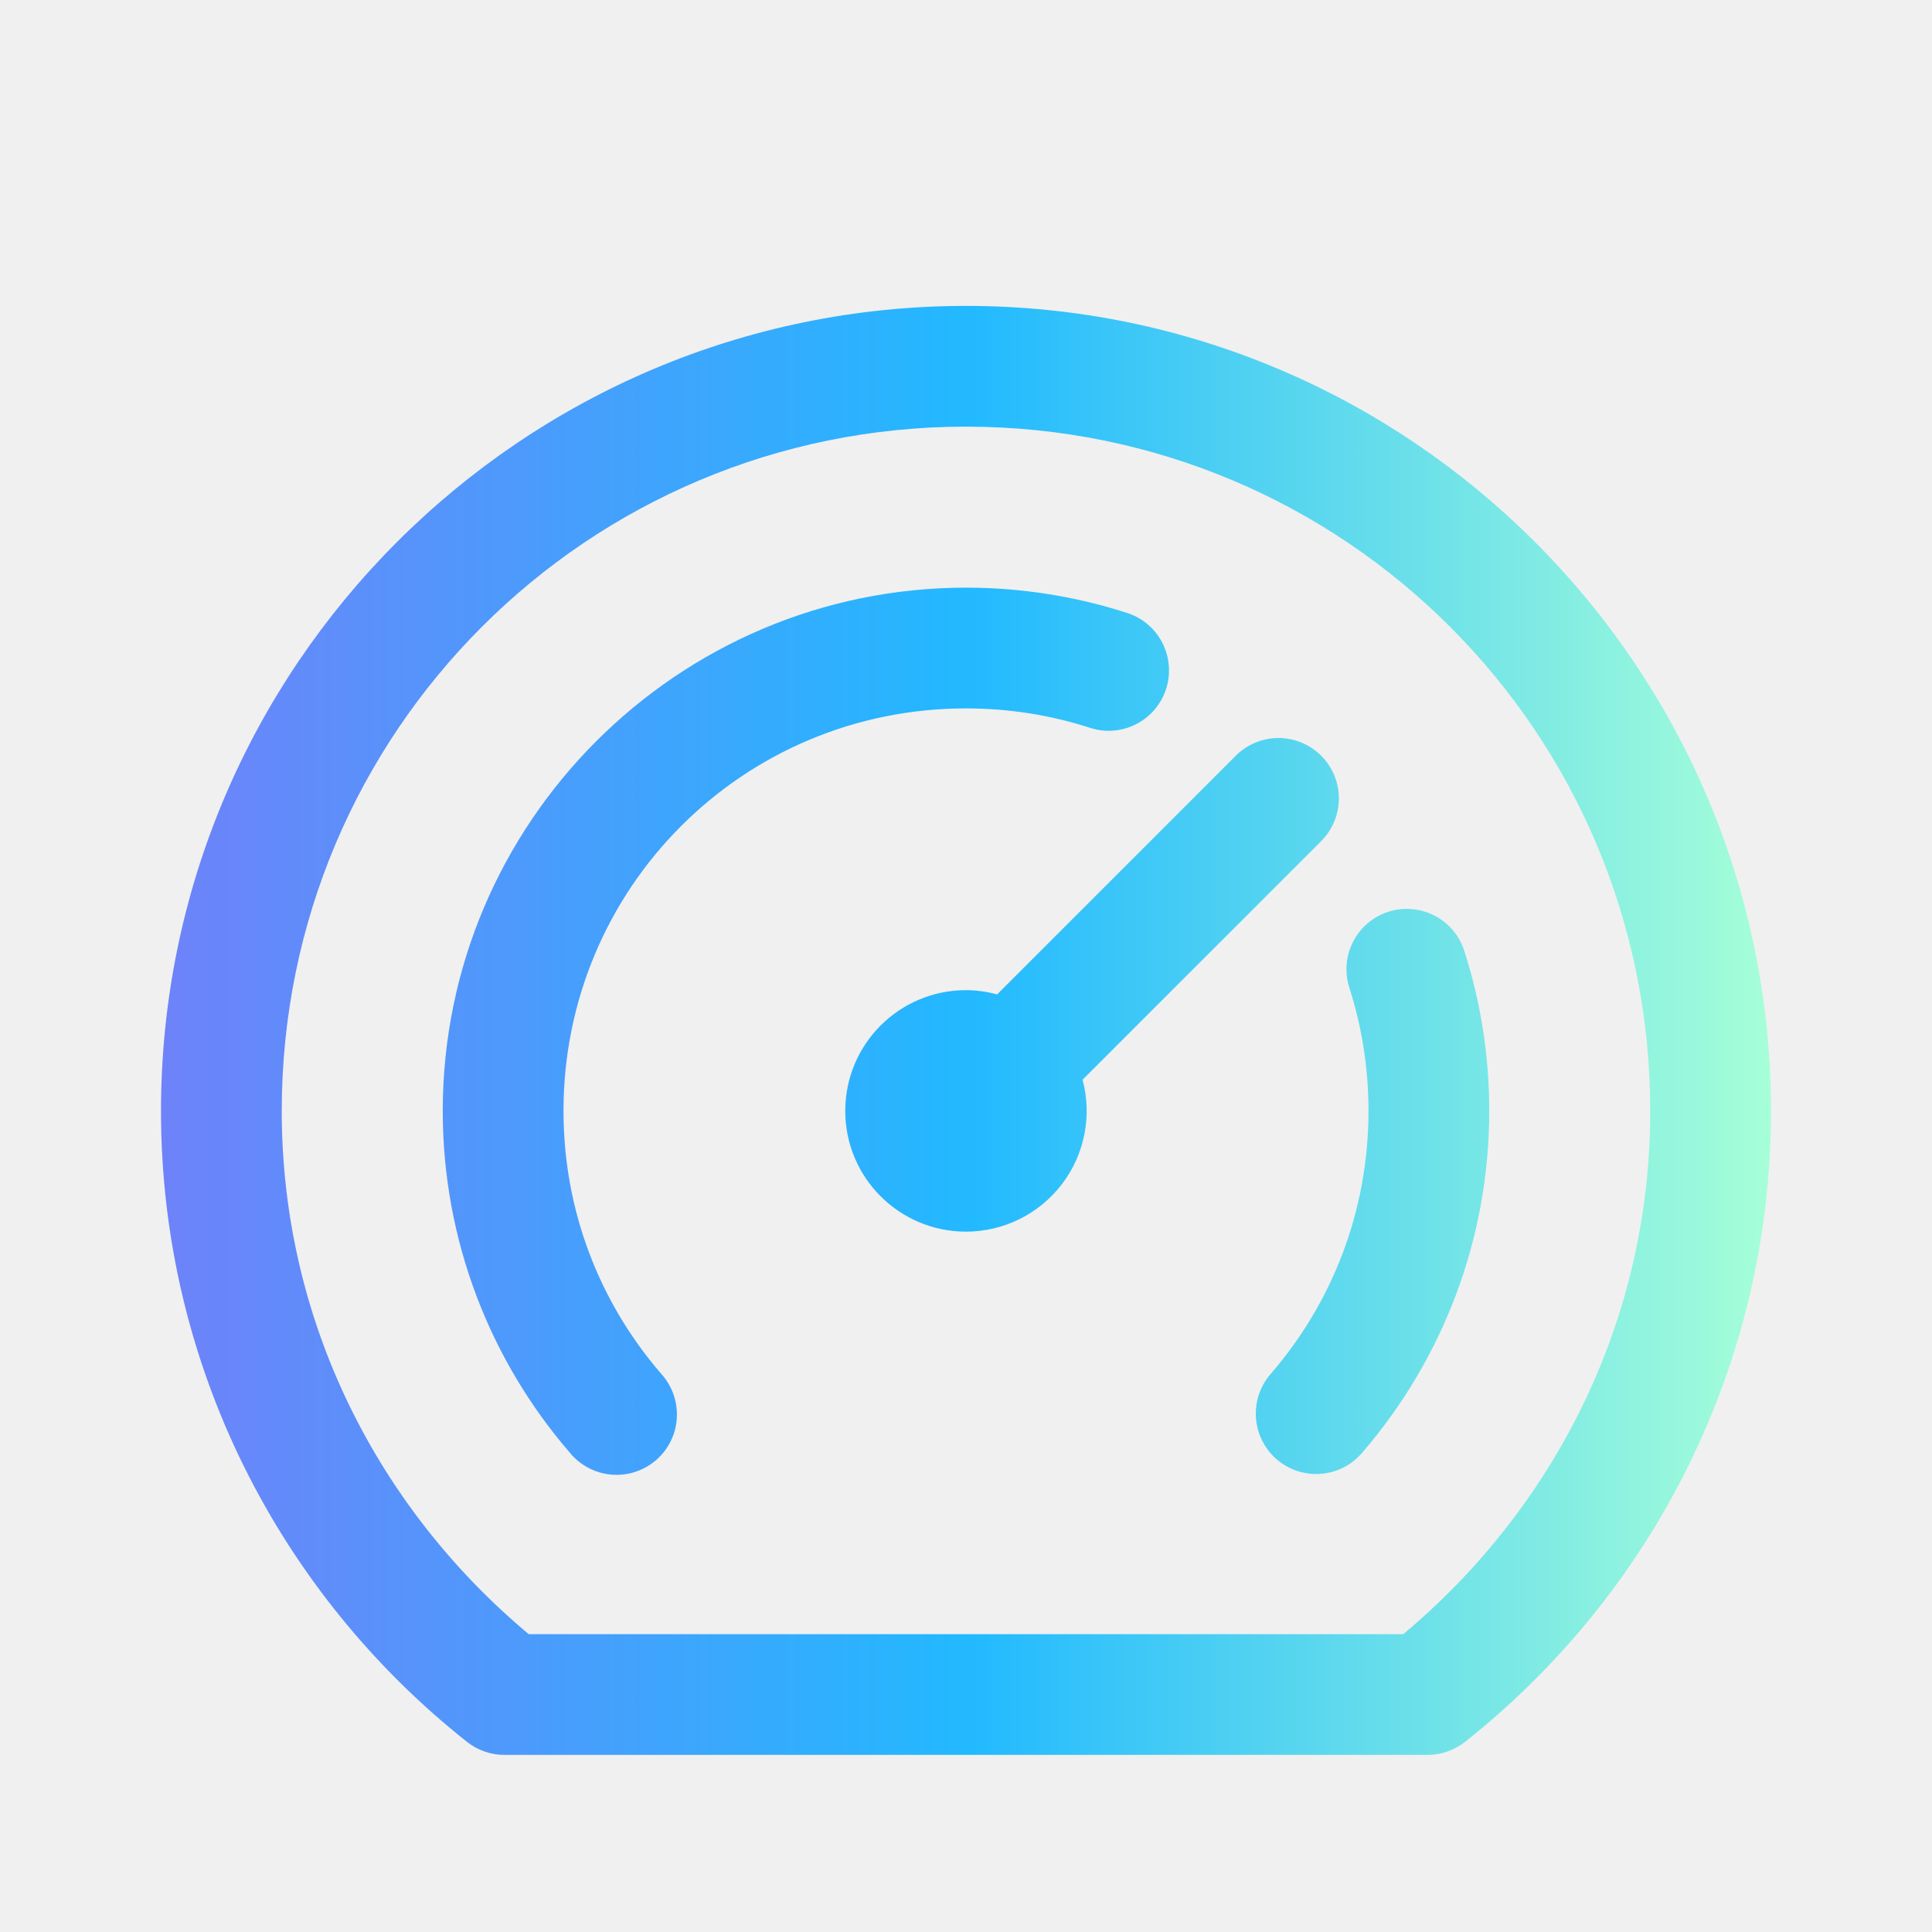
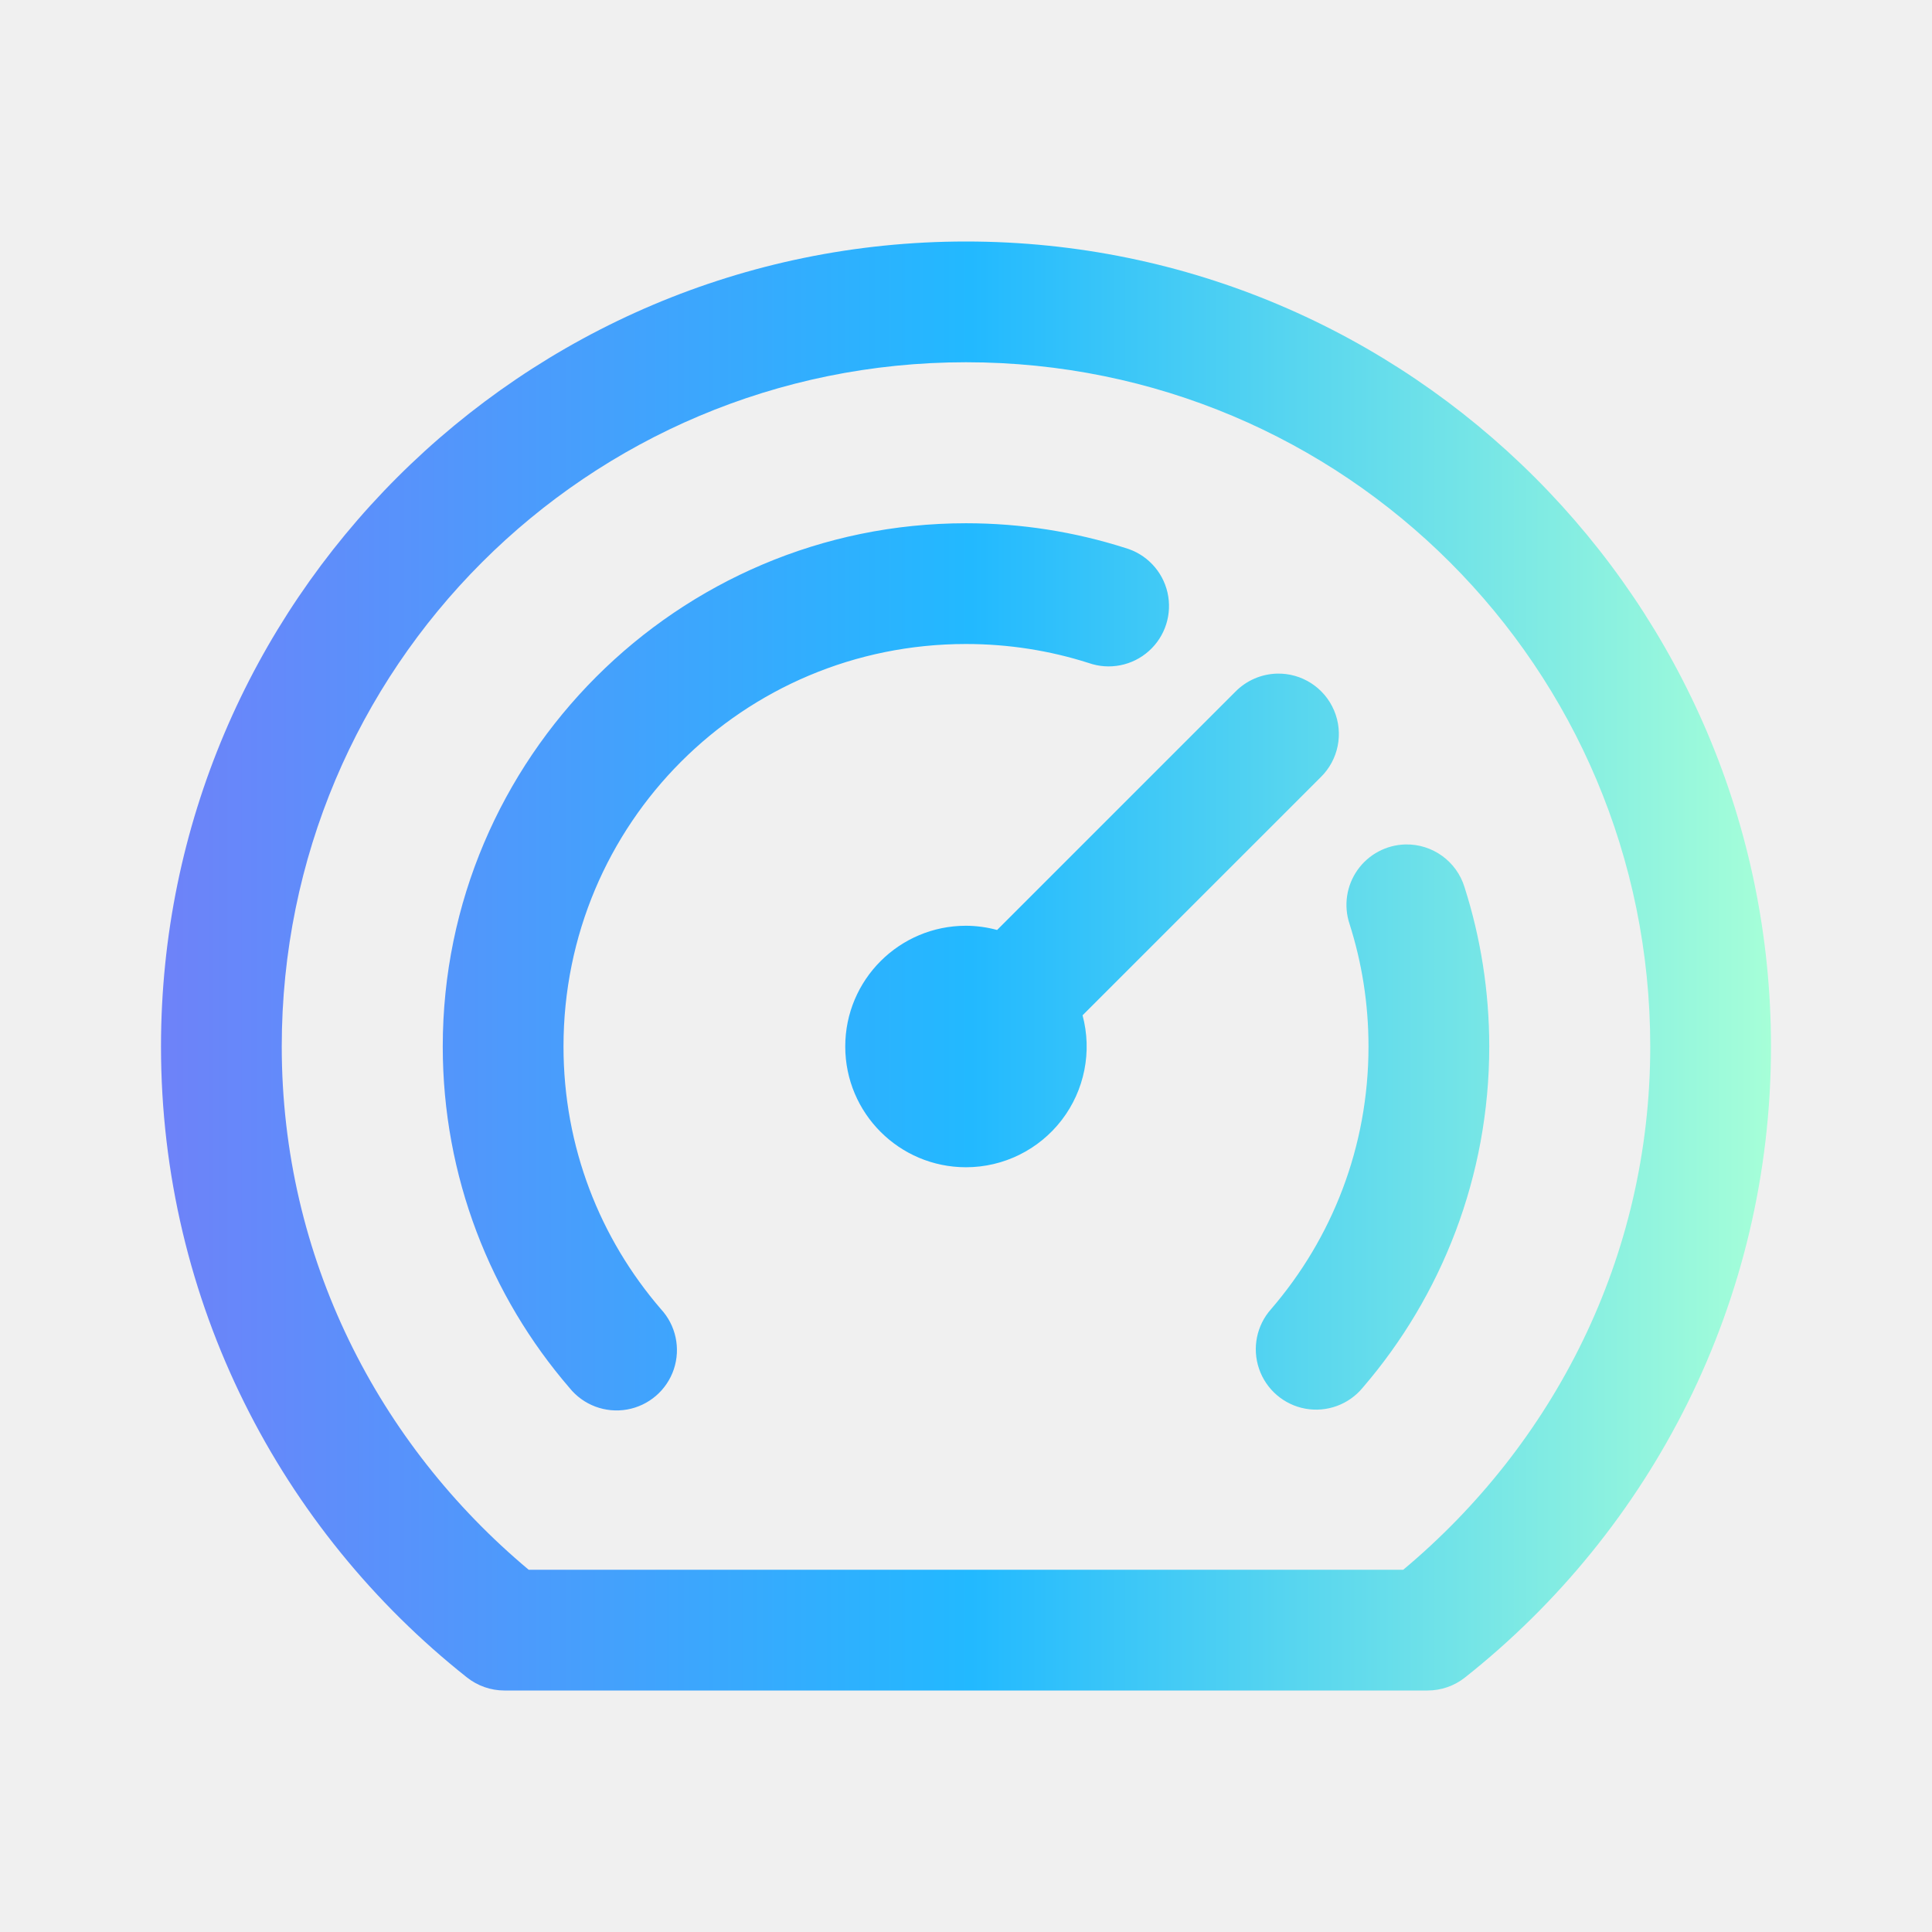
<svg xmlns="http://www.w3.org/2000/svg" width="48" height="48" viewBox="0 0 48 48" fill="none">
  <g clip-path="url(#clip0_935_1029)">
-     <path d="M24 7.6C12.972 7.6 4 16.572 4 27.6C4 33.95 6.98 39.616 11.602 43.276C11.866 43.485 12.194 43.6 12.531 43.6H35.467C35.805 43.6 36.133 43.486 36.398 43.276C41.021 39.616 44 33.95 44 27.6C44 16.572 35.028 7.6 24 7.6H24ZM24 10.6C33.406 10.6 41 18.194 41 27.6C41 32.847 38.593 37.481 34.863 40.6H13.135C9.406 37.481 7 32.847 7 27.6C7 18.194 14.594 10.6 24 10.6H24ZM24 14.6C16.838 14.6 11 20.438 11 27.6C11 30.832 12.187 33.804 14.146 36.078C14.489 36.507 15.039 36.715 15.58 36.619C16.121 36.523 16.566 36.14 16.741 35.619C16.915 35.099 16.791 34.524 16.418 34.121C14.909 32.37 14 30.1 14 27.6C14 22.06 18.46 17.6 24 17.6C25.064 17.6 26.086 17.765 27.045 18.071C27.561 18.253 28.135 18.14 28.543 17.775C28.951 17.411 29.128 16.854 29.006 16.321C28.884 15.787 28.481 15.363 27.955 15.213C26.706 14.815 25.376 14.6 24 14.6V14.6ZM31.721 18.336C31.331 18.348 30.961 18.51 30.689 18.79L24.773 24.706C24.521 24.637 24.261 24.601 24 24.6C22.343 24.6 21 25.943 21 27.6C21 29.257 22.343 30.6 24 30.6C24.932 30.599 25.811 30.166 26.379 29.426C26.946 28.686 27.137 27.725 26.896 26.825L32.811 20.911C33.254 20.479 33.386 19.82 33.145 19.251C32.904 18.682 32.339 18.319 31.721 18.336L31.721 18.336ZM34.916 22.581C34.44 22.592 33.998 22.829 33.725 23.218C33.451 23.608 33.379 24.104 33.529 24.555C33.835 25.514 34 26.536 34 27.6C34 30.099 33.091 32.369 31.582 34.121C31.22 34.526 31.105 35.094 31.281 35.608C31.457 36.121 31.896 36.5 32.43 36.597C32.964 36.695 33.509 36.497 33.855 36.078C35.814 33.803 37 30.831 37 27.6C37 26.224 36.785 24.894 36.387 23.645C36.191 23 35.59 22.565 34.916 22.581V22.581Z" fill="url(#paint0_linear_935_1029)" />
+     <path d="M24 6C12.972 6 4 14.972 4 26C4 32.35 6.98 38.016 11.602 41.676C11.866 41.885 12.194 42 12.531 42H35.467C35.805 42 36.133 41.886 36.398 41.676C41.021 38.016 44 32.35 44 26C44 14.972 35.028 6 24 6H24ZM24 9C33.406 9 41 16.594 41 26C41 31.247 38.593 35.881 34.863 39H13.135C9.406 35.881 7 31.247 7 26C7 16.594 14.594 9 24 9H24ZM24 13C16.838 13 11 18.838 11 26C11 29.232 12.187 32.204 14.146 34.478C14.489 34.907 15.039 35.115 15.58 35.019C16.121 34.923 16.566 34.54 16.741 34.019C16.915 33.498 16.791 32.924 16.418 32.522C14.909 30.77 14 28.5 14 26C14 20.46 18.46 16 24 16C25.064 16 26.086 16.165 27.045 16.471C27.561 16.653 28.135 16.54 28.543 16.175C28.951 15.811 29.128 15.254 29.006 14.721C28.884 14.188 28.481 13.763 27.955 13.613C26.706 13.215 25.376 13 24 13ZM31.721 16.736C31.331 16.748 30.961 16.91 30.689 17.189L24.773 23.105C24.521 23.037 24.261 23.001 24 23C22.343 23 21 24.343 21 26C21 27.657 22.343 29 24 29C24.932 29 25.811 28.566 26.379 27.826C26.946 27.087 27.137 26.125 26.896 25.225L32.811 19.311C33.254 18.879 33.386 18.22 33.145 17.651C32.904 17.082 32.339 16.718 31.721 16.736L31.721 16.736ZM34.916 20.98C34.44 20.992 33.998 21.229 33.725 21.618C33.451 22.008 33.379 22.504 33.529 22.955C33.835 23.914 34 24.936 34 26C34 28.499 33.091 30.769 31.582 32.522C31.22 32.926 31.105 33.495 31.281 34.008C31.457 34.522 31.896 34.9 32.43 34.998C32.964 35.095 33.509 34.897 33.855 34.478C35.814 32.203 37 29.231 37 26C37 24.624 36.785 23.294 36.387 22.045C36.191 21.4 35.59 20.965 34.916 20.98V20.98Z" fill="url(#paint0_linear_935_1029)" />
  </g>
  <defs>
-     <linearGradient id="paint0_linear_935_1029" x1="4" y1="25.6" x2="44" y2="25.6" gradientUnits="userSpaceOnUse">
+     <linearGradient id="paint0_linear_935_1029" x1="4" y1="24" x2="44" y2="24" gradientUnits="userSpaceOnUse">
      <stop stop-color="#6E82F9" />
      <stop offset="0.503" stop-color="#22B9FF" />
      <stop offset="1" stop-color="#A6FFD8" />
      <stop offset="1" stop-color="#9FFBCE" />
    </linearGradient>
    <clipPath id="clip0_935_1029">
      <rect width="48" height="48" fill="white" />
    </clipPath>
  </defs>
</svg>
